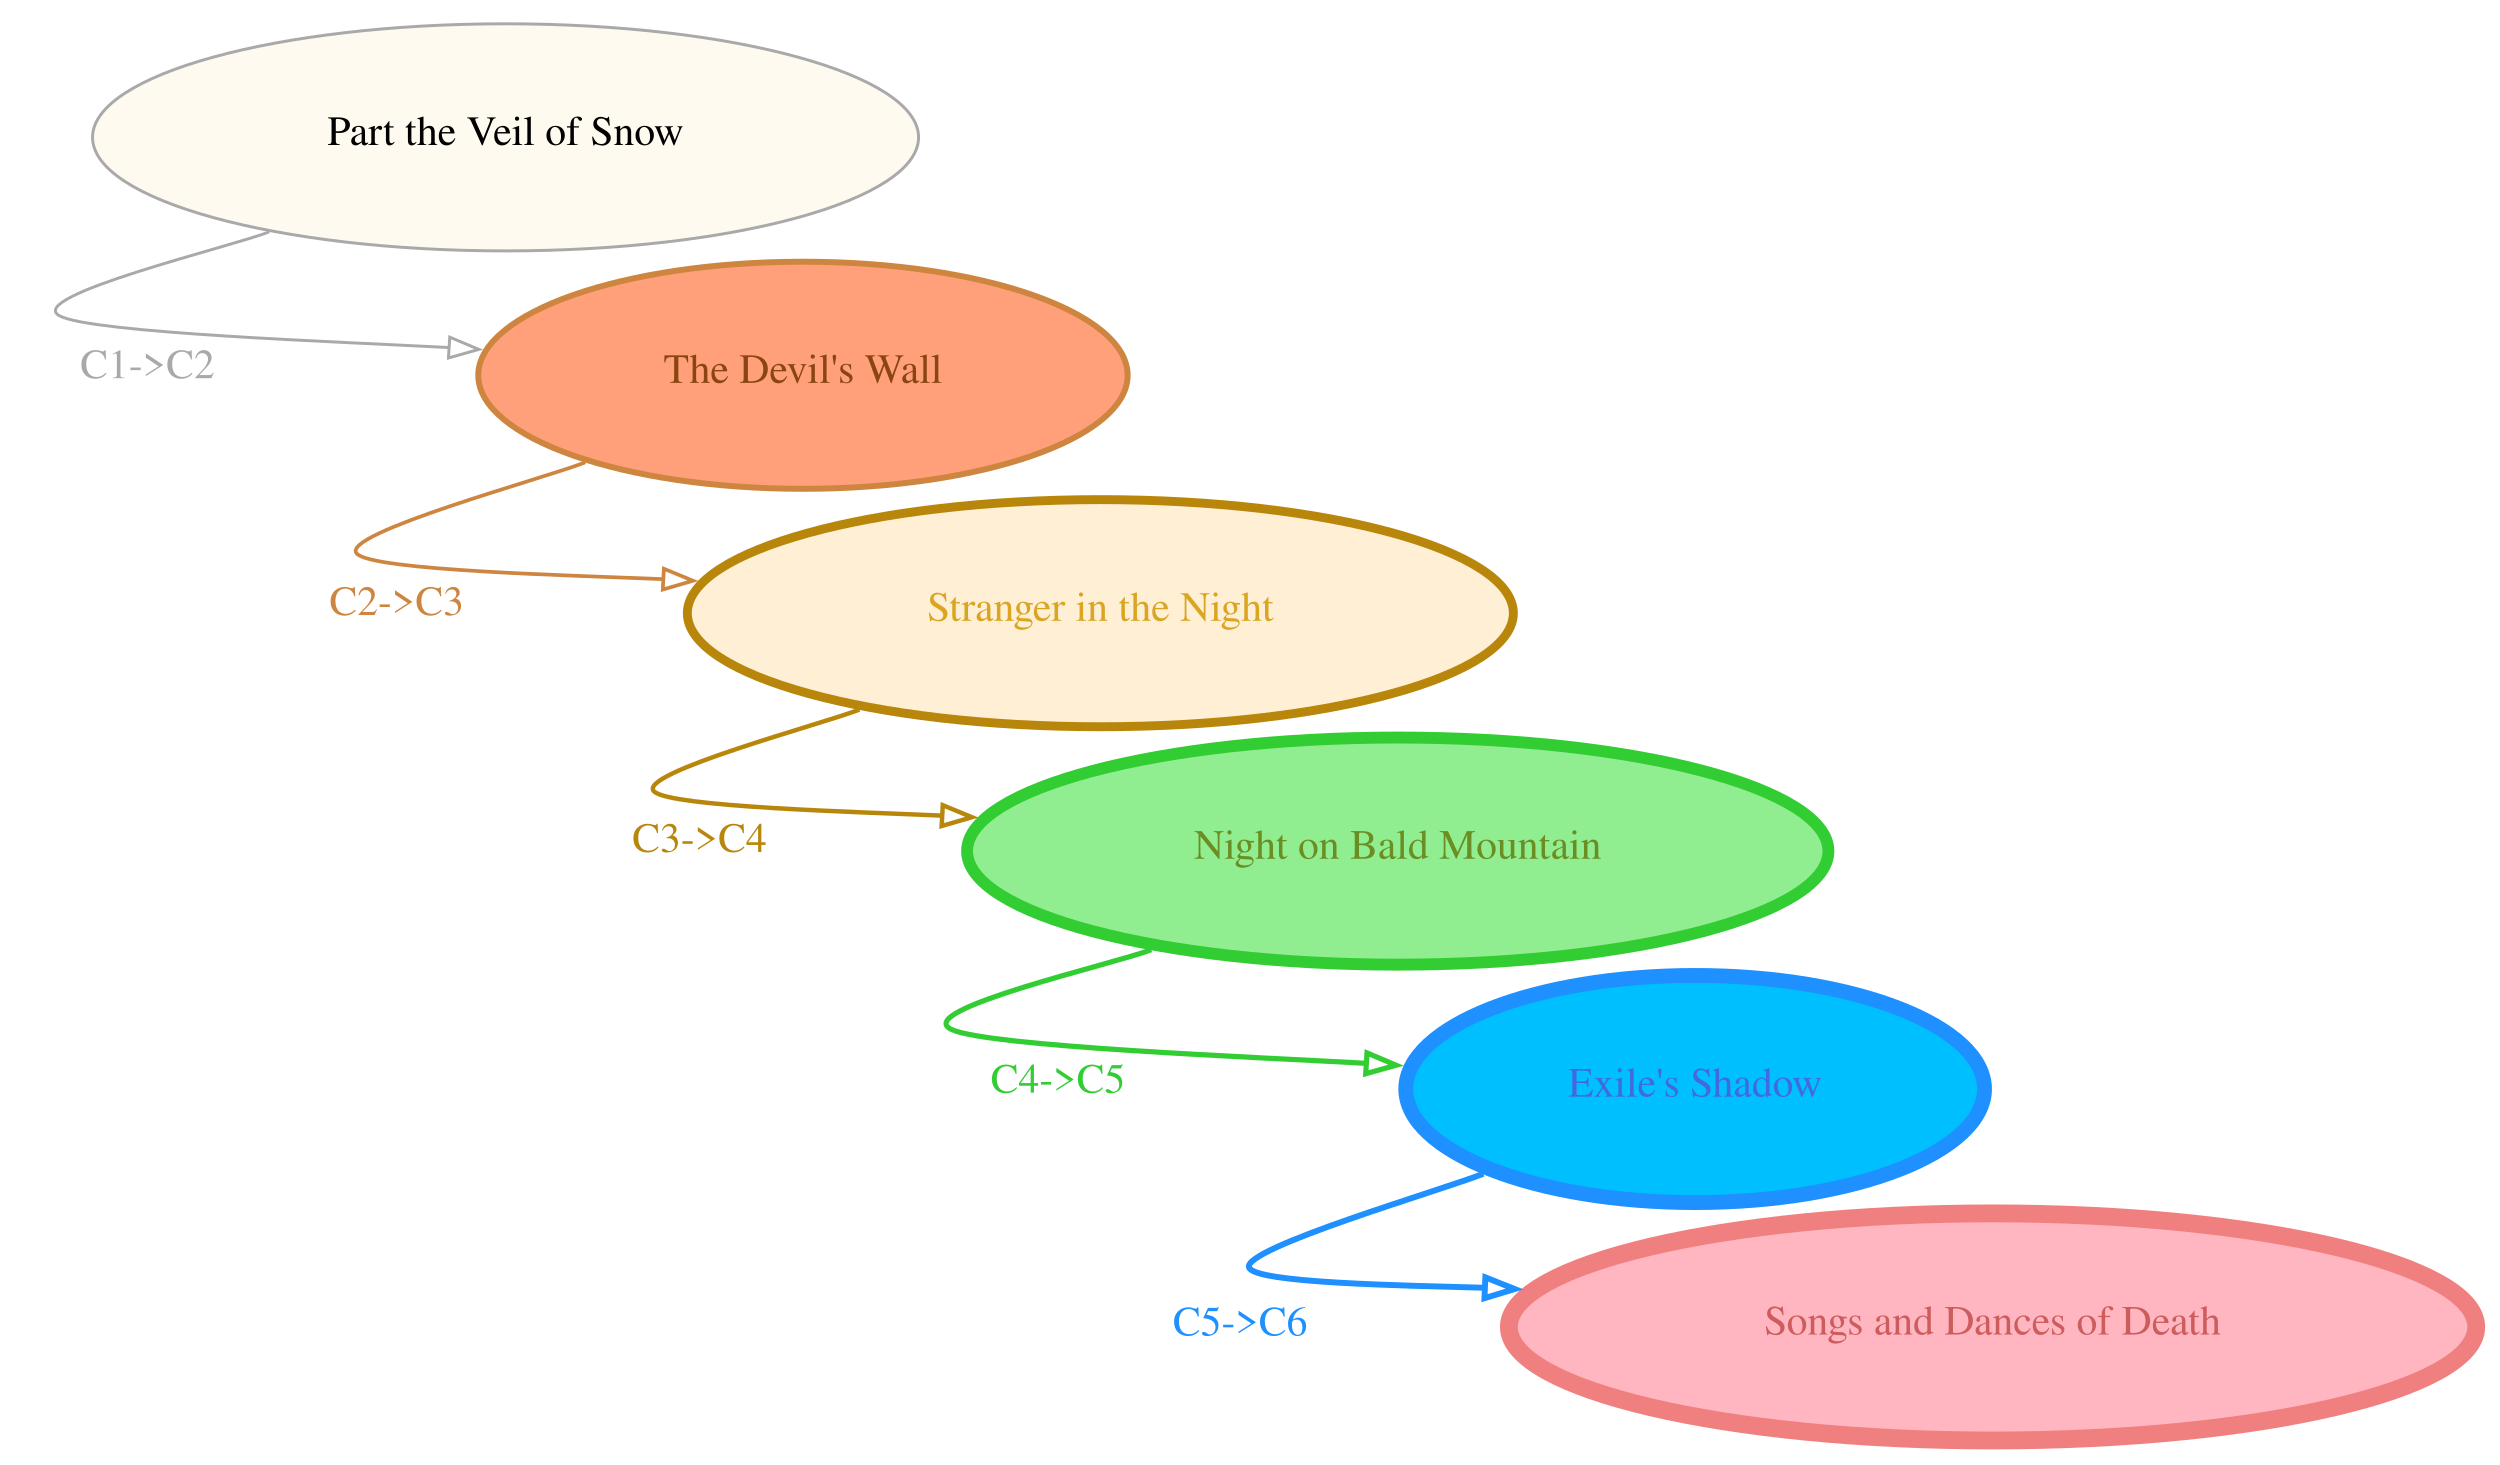
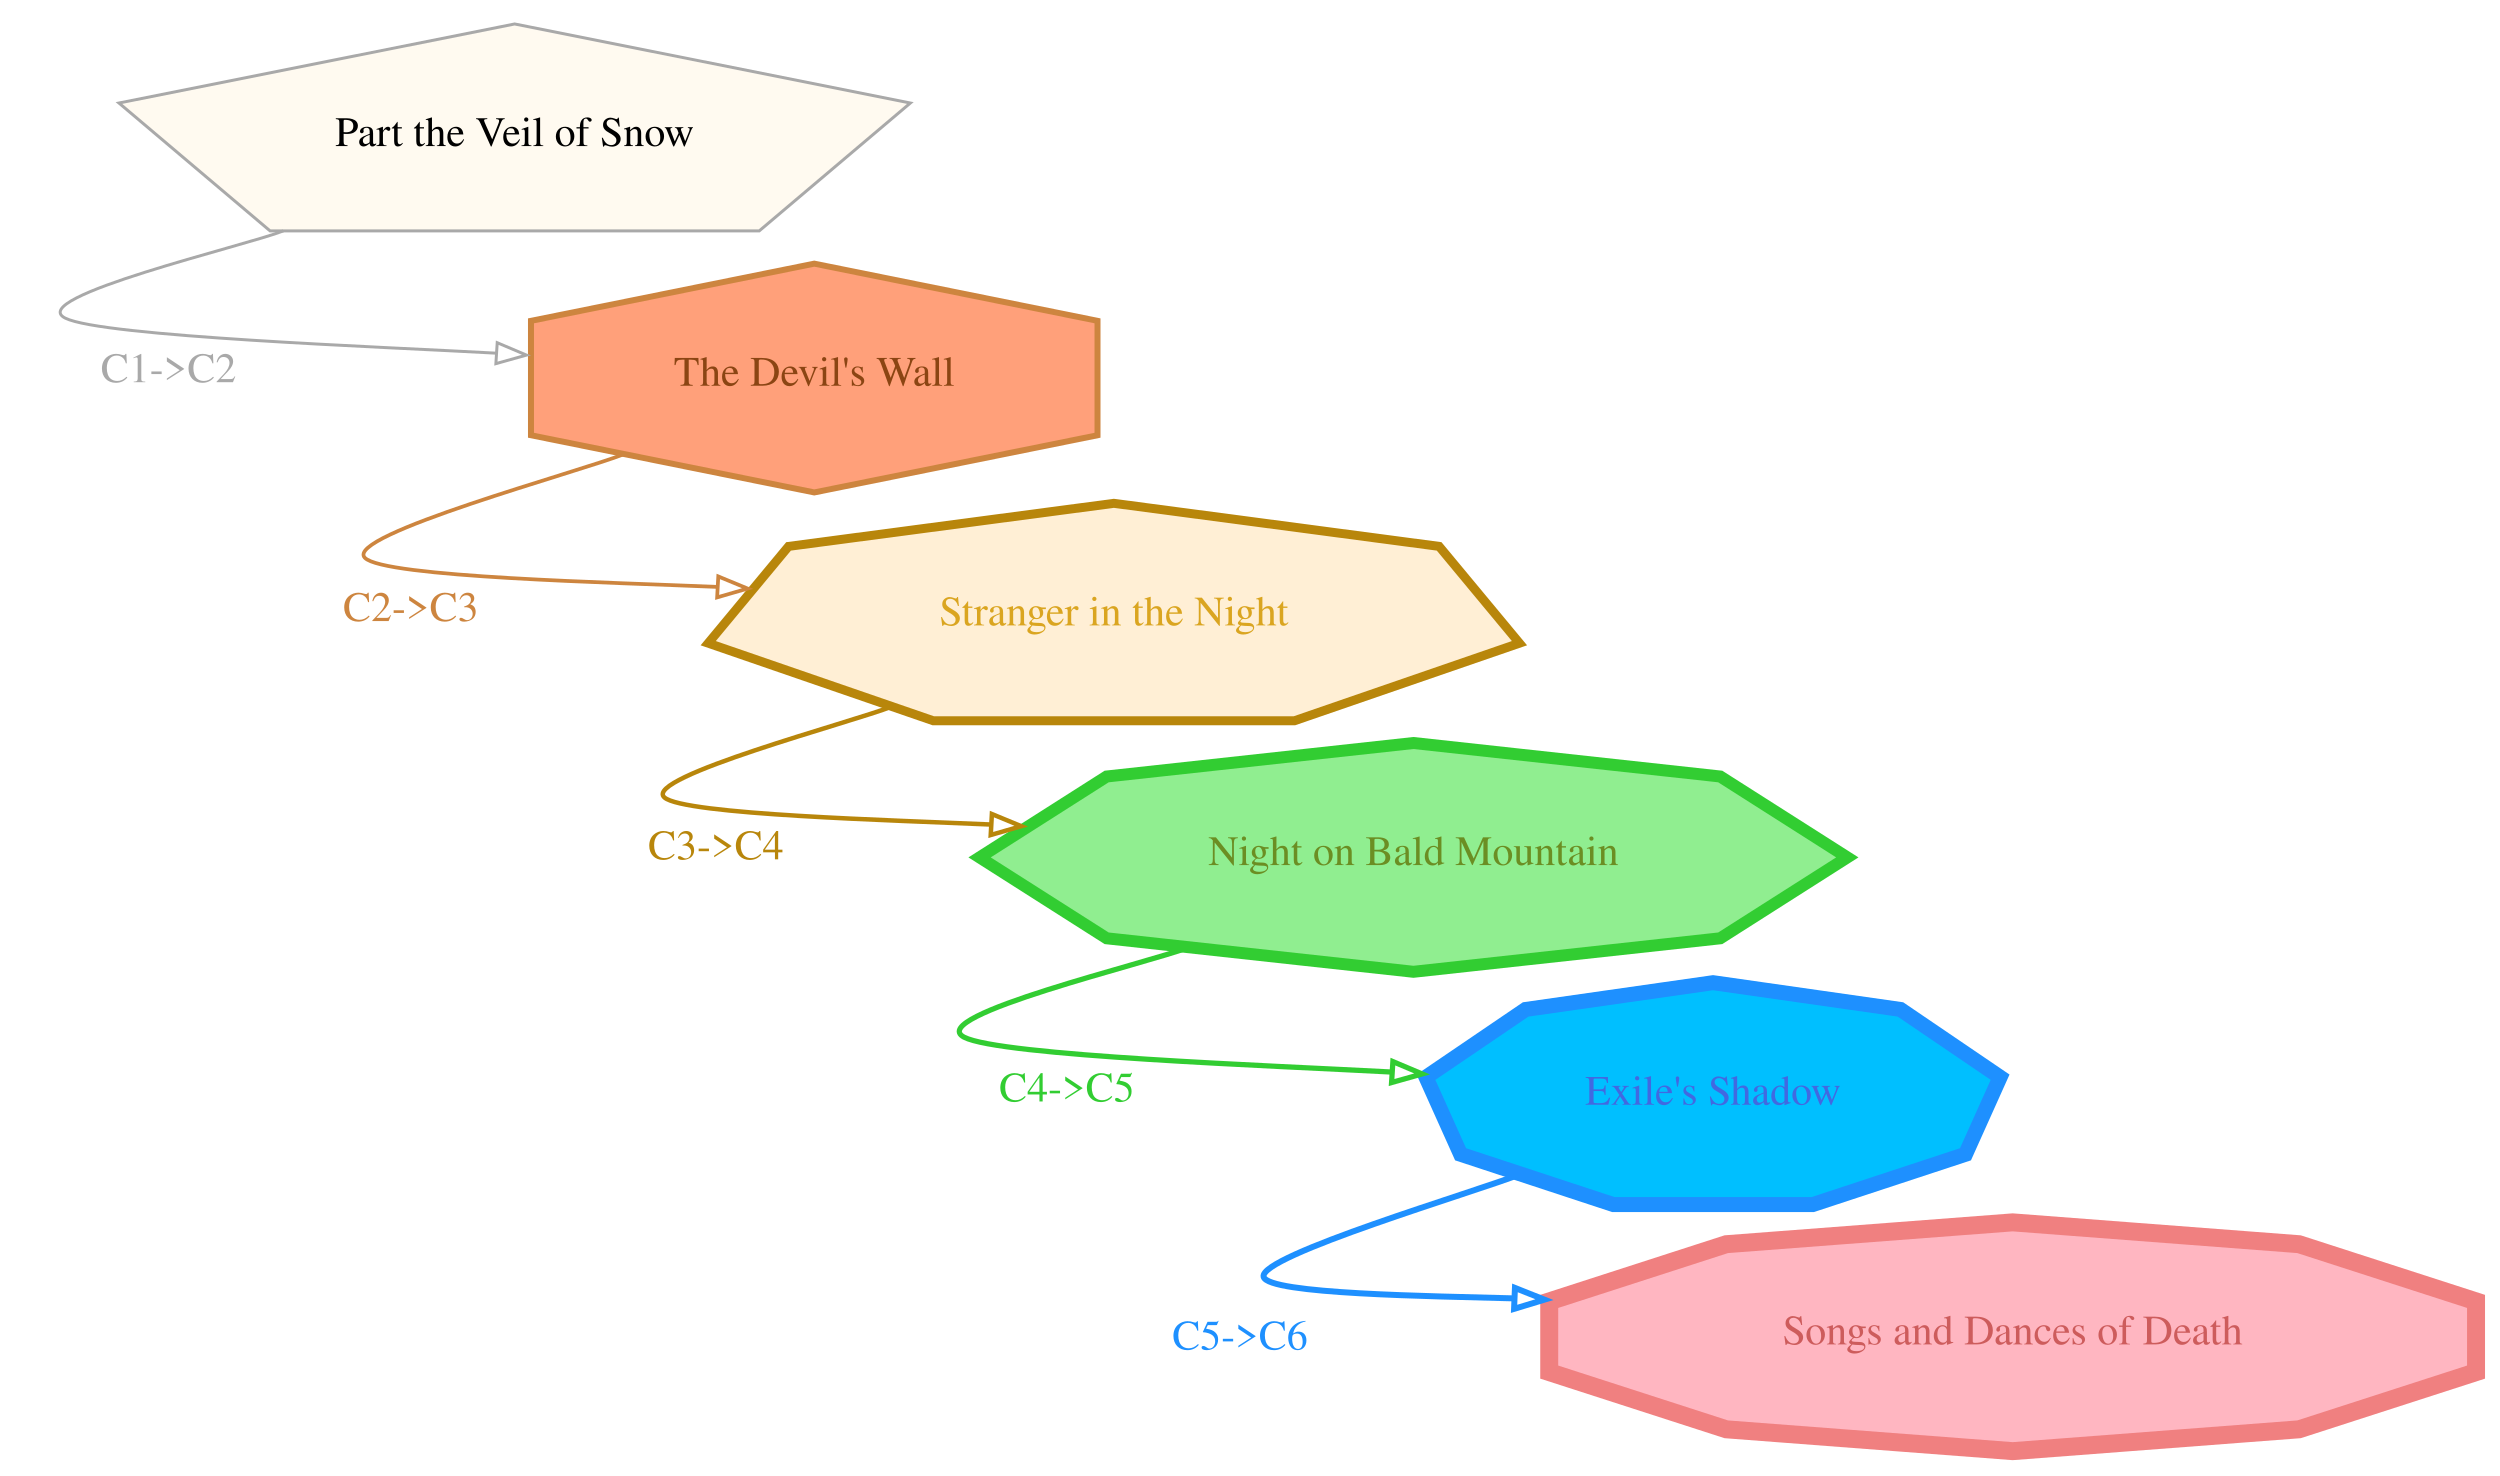
- <svg xmlns="http://www.w3.org/2000/svg" width="840.629" height="492.368" viewBox="0 0 840.629 492.368">
-   <g id="graph0" class="graph" transform="translate(169.994,46.18377) scale(1.0)">
+ <svg xmlns="http://www.w3.org/2000/svg" width="834.454" height="492.368" viewBox="0 0 834.454 492.368">
+   <g id="graph0" class="graph" transform="translate(171.7797,46.18377) scale(1.0)">
    <g class="node" id="node_0">
-       <ellipse cx="0" cy="0" rx="138.876" ry="38.184" fill="floralwhite" stroke="darkgrey" />
+       <polygon points="8.503688472232546e-15,-38.184 132.079,-11.799 81.629,30.891 -81.629,30.891 -132.079,-11.799" fill="floralwhite" stroke="darkgrey" />
      <text x="0" y="0" text-anchor="middle" dominant-baseline="central" font-family="Times,serif" font-size="14">Part the Veil of Snow</text>
    </g>
    <g class="node" id="node_1">
-       <ellipse cx="100" cy="80" rx="109.177" ry="38.184" fill="lightsalmon" stroke="peru" stroke-width="2" />
+       <polygon points="100,41.816 194.55,60.908 194.55,99.092 100,118.184 5.45,99.092 5.45,60.908" fill="lightsalmon" stroke="peru" stroke-width="2" />
      <text x="100" y="80" text-anchor="middle" dominant-baseline="central" fill="saddlebrown" font-family="Times,serif" font-size="14">The Devil's Wall</text>
    </g>
    <g class="node" id="node_2">
-       <ellipse cx="200" cy="160" rx="138.876" ry="38.184" fill="papayawhip" stroke="darkgoldenrod" stroke-width="3" />
+       <polygon points="200,121.816 308.577,136.193 335.394,168.497 260.256,194.402 139.744,194.402 64.606,168.497 91.423,136.193" fill="papayawhip" stroke="darkgoldenrod" stroke-width="3" />
      <text x="200" y="160" text-anchor="middle" dominant-baseline="central" fill="goldenrod" font-family="Times,serif" font-size="14">Stranger in the Night</text>
    </g>
    <g class="node" id="node_3">
-       <ellipse cx="300" cy="240" rx="144.815" ry="38.184" fill="lightgreen" stroke="limegreen" stroke-width="4" />
+       <polygon points="300,201.816 402.4,213 444.815,240 402.4,267 300,278.184 197.6,267 155.185,240 197.6,213" fill="lightgreen" stroke="limegreen" stroke-width="4" />
      <text x="300" y="240" text-anchor="middle" dominant-baseline="central" fill="olivedrab" font-family="Times,serif" font-size="14">Night on Bald Mountain</text>
    </g>
    <g class="node" id="node_4">
-       <ellipse cx="400" cy="320" rx="97.298" ry="38.184" fill="deepskyblue" stroke="dodgerblue" stroke-width="5" />
+       <polygon points="400,281.816 462.542,290.75 495.82,313.369 484.262,339.092 433.278,355.881 366.722,355.881 315.738,339.092 304.18,313.369 337.458,290.75" fill="deepskyblue" stroke="dodgerblue" stroke-width="5" />
      <text x="400" y="320" text-anchor="middle" dominant-baseline="central" fill="royalblue" font-family="Times,serif" font-size="14">Exile's Shadow</text>
    </g>
    <g class="node" id="node_5">
-       <ellipse cx="500" cy="400" rx="162.635" ry="38.184" fill="lightpink" stroke="lightcoral" stroke-width="6" />
+       <polygon points="500,361.816 595.594,369.109 654.675,388.201 654.675,411.799 595.594,430.891 500,438.184 404.406,430.891 345.325,411.799 345.325,388.201 404.406,369.109" fill="lightpink" stroke="lightcoral" stroke-width="6" />
      <text x="500" y="400" text-anchor="middle" dominant-baseline="central" fill="indianred" font-family="Times,serif" font-size="14">Songs and Dances of Death</text>
    </g>
    <g class="edge" id="edge1">
-       <path d="M -79.455 31.782 C -91.213 36.485 -161.994 53.397 -150 60 C -139.409 65.831 -54.928 68.772 -18.952 70.688" fill="none" stroke="darkgrey" />
-       <polygon points="-9.002,71.307 -19.2,74.18 -18.766,67.193 -9.002,71.307" fill="none" stroke="darkgrey" />
-       <text x="-120.404" y="78.43" text-anchor="middle" dominant-baseline="central" fill="darkgrey" font-family="Times,serif" font-size="14">C1-&gt;C2</text>
+       <path d="M -77.228 30.891 C -89.357 35.743 -163.78 53.076 -150 60 C -137.722 66.169 -44.483 69.572 -5.977 71.707" fill="none" stroke="darkgrey" />
+       <polygon points="3.939,72.34 -6.263,75.196 -5.818,68.21 3.939,72.34" fill="none" stroke="darkgrey" />
+       <text x="-115.526" y="78.833" text-anchor="middle" dominant-baseline="central" fill="darkgrey" font-family="Times,serif" font-size="14">C1-&gt;C2</text>
    </g>
    <g class="edge" id="edge2">
-       <path d="M 26.792 109.283 C 13.993 114.403 -56.356 133.348 -50 140 C -44.54 145.714 22.209 147.265 53.065 148.56" fill="none" stroke="peru" stroke-width="1.25" />
-       <polygon points="63.039,149.093 52.867,152.054 53.24,145.064 63.039,149.093" fill="none" stroke="peru" stroke-width="1.25" />
-       <text x="-36.609" y="158.078" text-anchor="middle" dominant-baseline="central" fill="peru" font-family="Times,serif" font-size="14">C2-&gt;C3</text>
+       <path d="M 36.564 105.375 C 22.136 111.145 -57.181 132.5 -50 140 C -43.738 146.54 33.757 148.246 67.821 149.723" fill="none" stroke="peru" stroke-width="1.25" />
+       <polygon points="77.763,150.268 67.586,153.215 67.97,146.225 77.763,150.268" fill="none" stroke="peru" stroke-width="1.25" />
+       <text x="-34.662" y="158.55" text-anchor="middle" dominant-baseline="central" fill="peru" font-family="Times,serif" font-size="14">C2-&gt;C3</text>
    </g>
    <g class="edge" id="edge3">
-       <path d="M 118.982 192.407 C 107.485 197.006 43.317 213.947 50 220 C 55.681 225.145 117.38 226.798 146.927 228.071" fill="none" stroke="darkgoldenrod" stroke-width="1.5" />
-       <polygon points="156.814,228.604 146.64,231.56 147.017,224.571 156.814,228.604" fill="none" stroke="darkgoldenrod" stroke-width="1.5" />
-       <text x="65.208" y="237.711" text-anchor="middle" dominant-baseline="central" fill="darkgoldenrod" font-family="Times,serif" font-size="14">C3-&gt;C4</text>
+       <path d="M 125.914 189.634 C 113.262 194.695 42.427 213.321 50 220 C 56.528 225.757 126.944 227.6 159.208 229.036" fill="none" stroke="darkgoldenrod" stroke-width="1.5" />
+       <polygon points="169.086,229.583 158.907,232.524 159.294,225.535 169.086,229.583" fill="none" stroke="darkgoldenrod" stroke-width="1.5" />
+       <text x="67.157" y="238.09" text-anchor="middle" dominant-baseline="central" fill="darkgoldenrod" font-family="Times,serif" font-size="14">C3-&gt;C4</text>
    </g>
    <g class="edge" id="edge4">
-       <path d="M 217.092 273.163 C 205.91 277.636 135.837 293.5 150 300 C 162.463 305.72 251.127 309.224 289.499 311.364" fill="none" stroke="limegreen" stroke-width="1.75" />
-       <polygon points="299.427,311.997 289.224,314.854 289.67,307.868 299.427,311.997" fill="none" stroke="limegreen" stroke-width="1.75" />
-       <text x="185.759" y="318.675" text-anchor="middle" dominant-baseline="central" fill="limegreen" font-family="Times,serif" font-size="14">C4-&gt;C5</text>
+       <path d="M 225.015 269.994 C 212.512 274.995 136.579 292.925 150 300 C 161.851 306.247 253.836 309.547 293.045 311.661" fill="none" stroke="limegreen" stroke-width="1.75" />
+       <polygon points="302.899,312.278 292.7,315.146 293.137,308.16 302.899,312.278" fill="none" stroke="limegreen" stroke-width="1.75" />
+       <text x="184.331" y="318.906" text-anchor="middle" dominant-baseline="central" fill="limegreen" font-family="Times,serif" font-size="14">C4-&gt;C5</text>
    </g>
    <g class="edge" id="edge5">
-       <path d="M 328.766 348.494 C 315.638 353.745 247.74 373.518 250 380 C 251.86 385.335 302.771 386.057 329.313 386.832" fill="none" stroke="dodgerblue" stroke-width="2" />
-       <polygon points="339.301,387.257 329.162,390.329 329.459,383.336 339.301,387.257" fill="none" stroke="dodgerblue" stroke-width="2" />
-       <text x="247.021" y="400.3" text-anchor="middle" dominant-baseline="central" fill="dodgerblue" font-family="Times,serif" font-size="14">C5-&gt;C6</text>
+       <path d="M 335.775 345.69 C 321.479 351.408 248.171 372.992 250 380 C 251.518 385.817 306.059 386.421 333.779 387.196" fill="none" stroke="dodgerblue" stroke-width="2" />
+       <polygon points="343.726,387.613 333.588,390.691 333.881,383.697 343.726,387.613" fill="none" stroke="dodgerblue" stroke-width="2" />
+       <text x="242.115" y="401.71" text-anchor="middle" dominant-baseline="central" fill="dodgerblue" font-family="Times,serif" font-size="14">C5-&gt;C6</text>
    </g>
  </g>
</svg>
